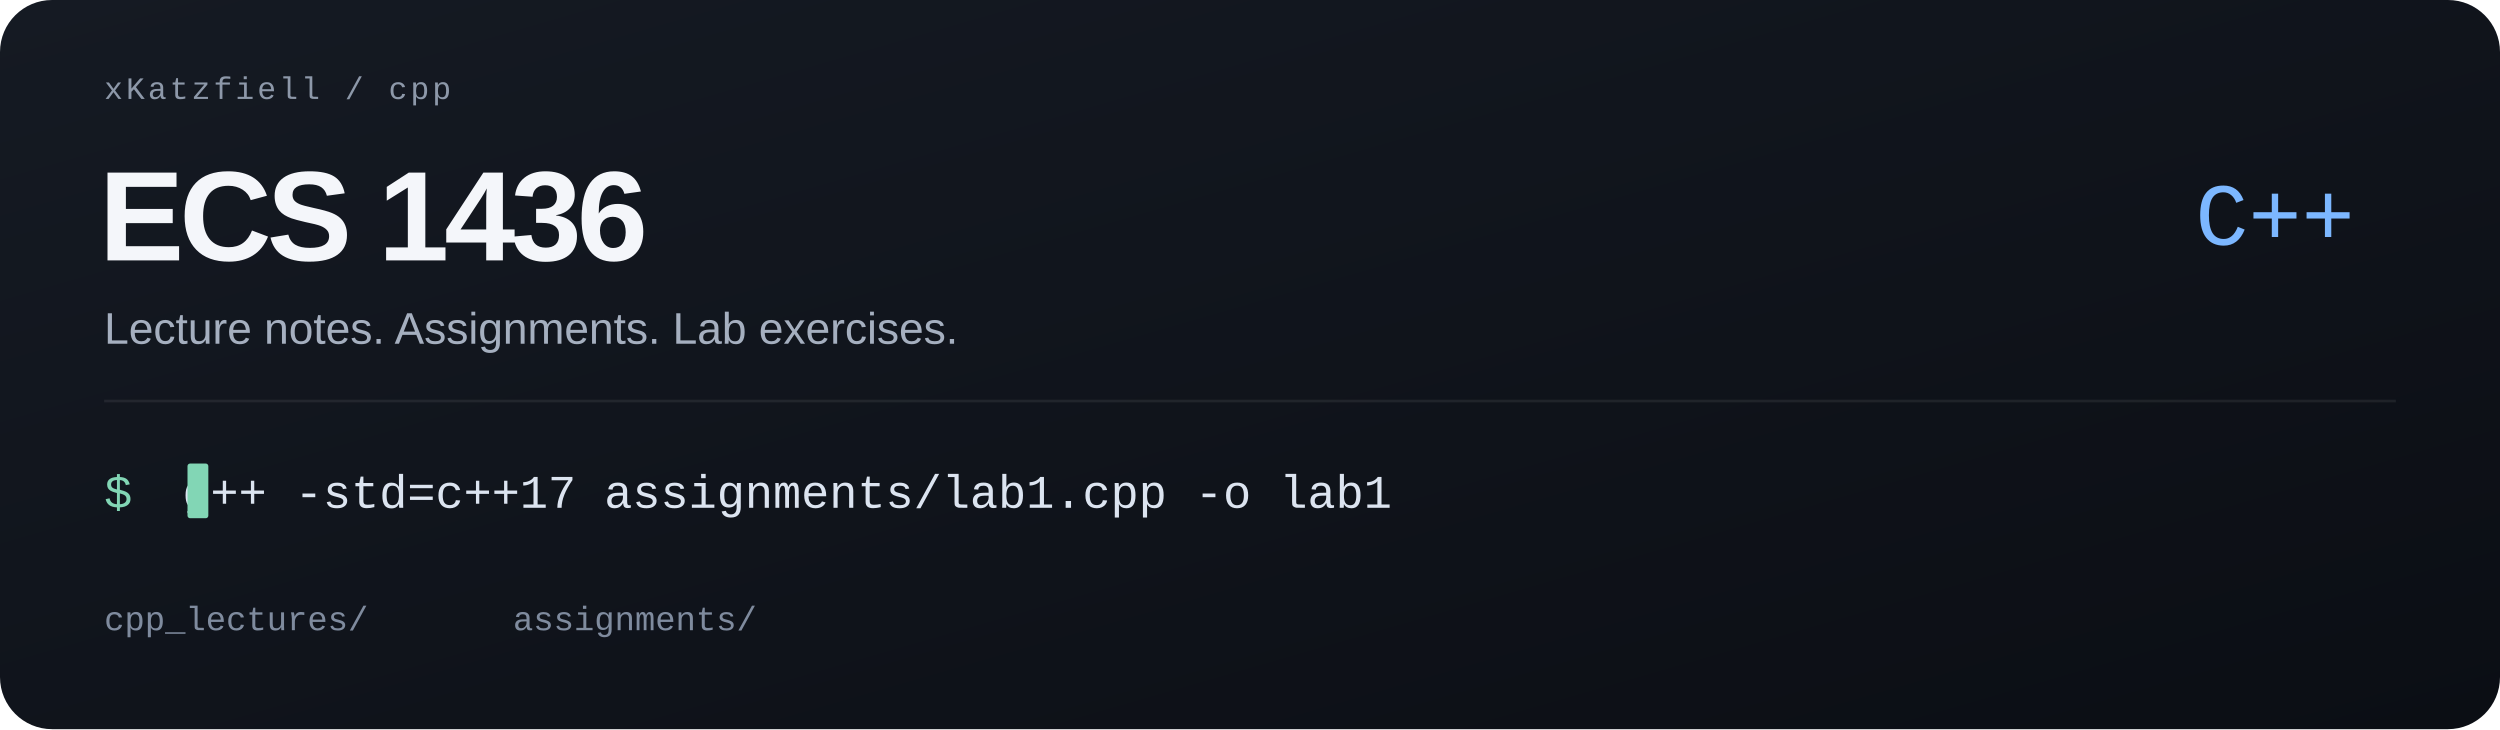
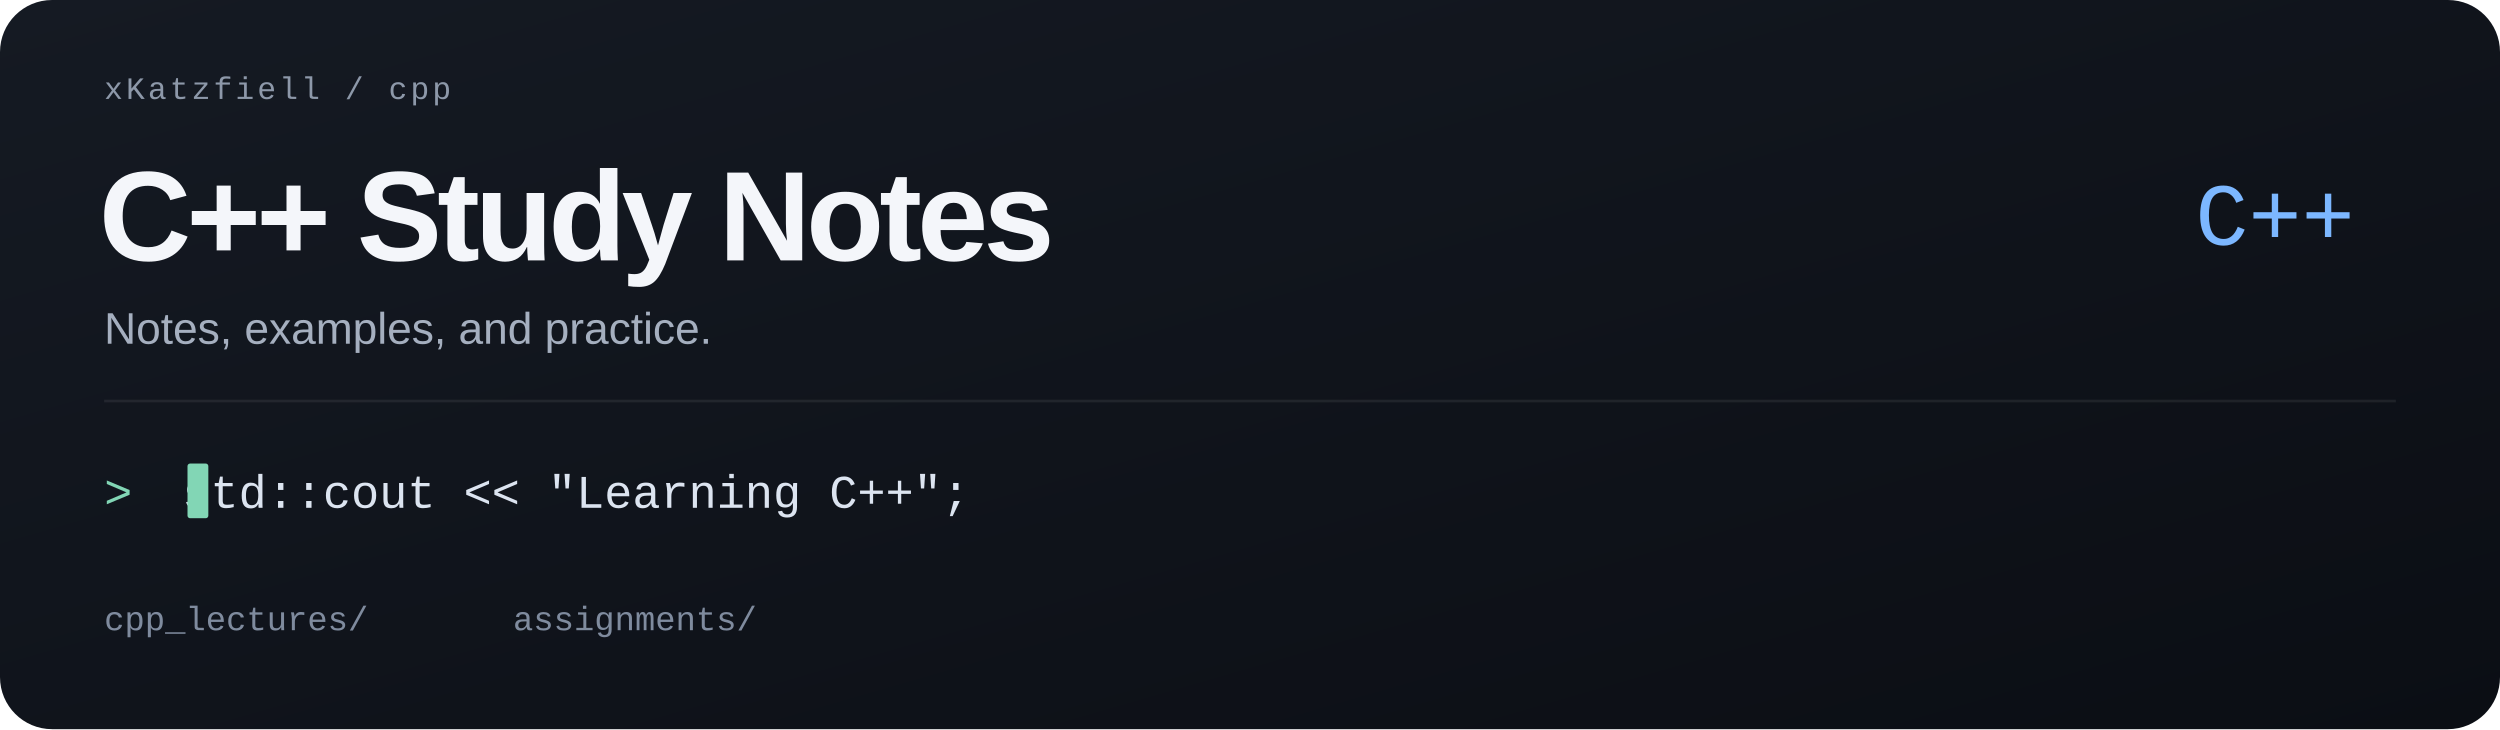
<svg xmlns="http://www.w3.org/2000/svg" width="960" height="280" viewBox="0 0 960 280" role="img" aria-labelledby="title desc">
  <defs>
    <linearGradient id="surface" x2="1" y2="1">
      <stop stop-color="#151a23" />
      <stop offset="1" stop-color="#0b0e14" />
    </linearGradient>
    <clipPath id="typing">
      <rect class="reveal" x="70" y="173" width="790" height="30" />
    </clipPath>
  </defs>
  <style>
    .sans { font-family: -apple-system, BlinkMacSystemFont, 'Segoe UI', Arial, sans-serif; }
    .mono { font-family: 'SFMono-Regular', Consolas, 'Liberation Mono', monospace; }
-     .reveal { animation: type 10s steps(44, end) infinite; }
-     .caret { animation: travel 10s steps(44, end) infinite, blink 1s step-end infinite; }
+     .reveal { animation: type 10s steps(27, end) infinite; }
+     .caret { animation: travel 10s steps(27, end) infinite, blink 1s step-end infinite; }
    @keyframes type {
      0%, 8% { width: 0; }
-       52%, 92% { width: 478px; }
+       52%, 92% { width: 318px; }
      100% { width: 0; }
    }
    @keyframes travel {
      0%, 8% { transform: translateX(0); }
-       52%, 92% { transform: translateX(478px); }
+       52%, 92% { transform: translateX(318px); }
      100% { transform: translateX(0); }
    }
    @keyframes blink { 0%, 49% { opacity: 1; } 50%, 100% { opacity: 0; } }
    @media (prefers-reduced-motion: reduce) {
      .reveal { animation: none; width: 790px; }
      .caret { animation: none; opacity: 0; }
    }
  </style>
  <rect width="960" height="280" rx="20" fill="url(#surface)" />
  <text class="mono" x="40" y="38" fill="#8d98a9" font-size="12" letter-spacing="1.2">xKatzfiell / cpp</text>
-   <text class="sans" x="38" y="100" fill="#f4f6fa" font-size="49" font-weight="600" letter-spacing="-1.8">ECS 1436</text>
-   <text class="sans" x="40" y="132" fill="#a5afbf" font-size="17">Lecture notes. Assignments. Lab exercises.</text>
+   <text class="sans" x="38" y="100" fill="#f4f6fa" font-size="49" font-weight="600" letter-spacing="-1.8">C++ Study Notes</text>
+   <text class="sans" x="40" y="132" fill="#a5afbf" font-size="17">Notes, examples, and practice.</text>
  <text class="mono" x="843" y="94" fill="#7cb7ff" font-size="34" font-weight="500">C++</text>
  <path d="M40 154H920" stroke="#ffffff12" />
-   <text class="mono" x="40" y="195" fill="#82d6b5" font-size="18">$</text>
+   <text class="mono" x="40" y="195" fill="#82d6b5" font-size="18">&gt;</text>
  <g clip-path="url(#typing)">
-     <text class="mono" x="70" y="195" fill="#dce4f0" font-size="18" textLength="475" lengthAdjust="spacingAndGlyphs">g++ -std=c++17 assignments/lab1.cpp -o lab1</text>
+     <text class="mono" x="70" y="195" fill="#dce4f0" font-size="18" textLength="315" lengthAdjust="spacingAndGlyphs">std::cout &lt;&lt; "Learning C++";</text>
  </g>
  <rect class="caret" x="72" y="178" width="8" height="21" rx="1" fill="#82d6b5" />
  <text class="mono" x="40" y="242" fill="#7f8b9e" font-size="13">cpp_lectures/</text>
  <text class="mono" x="197" y="242" fill="#7f8b9e" font-size="13">assignments/</text>
</svg>
